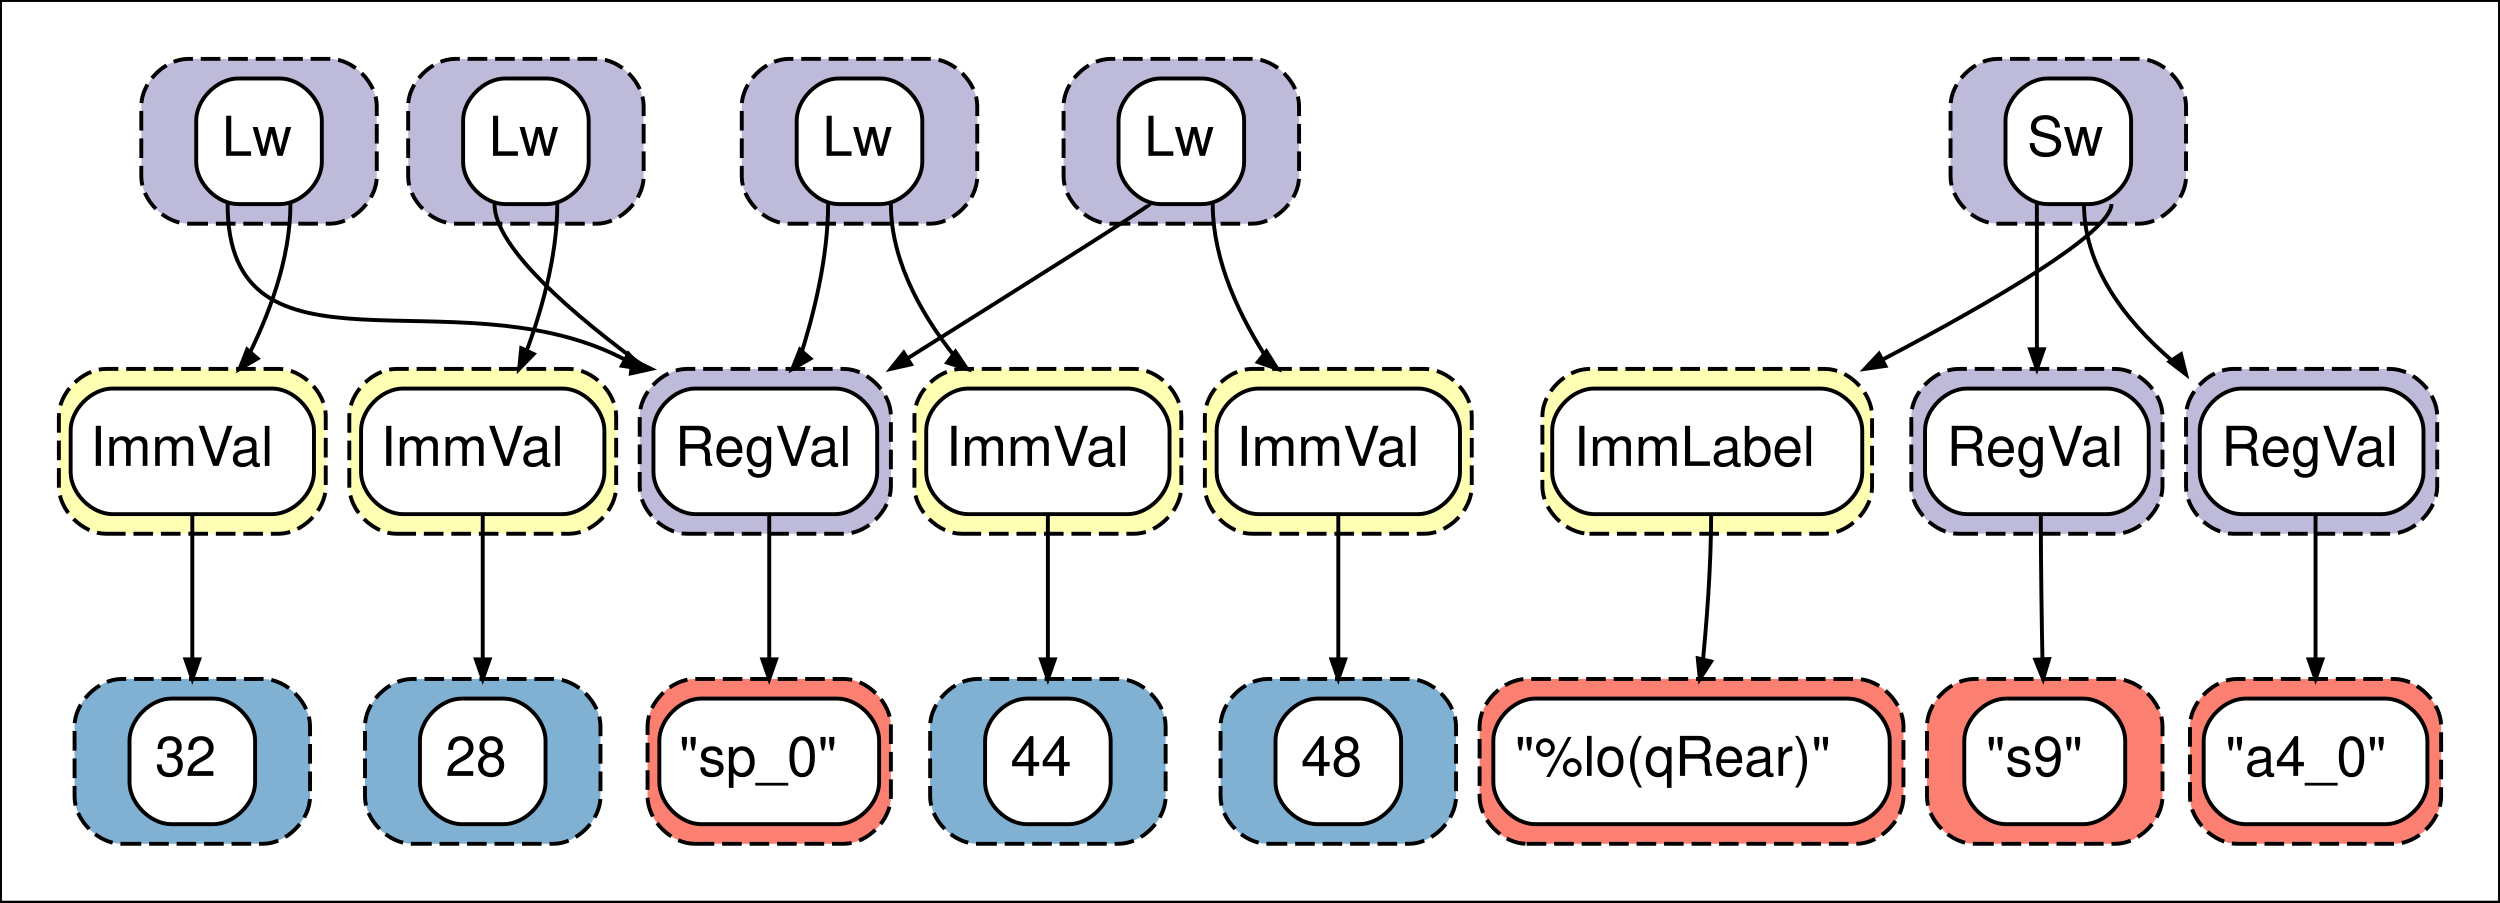
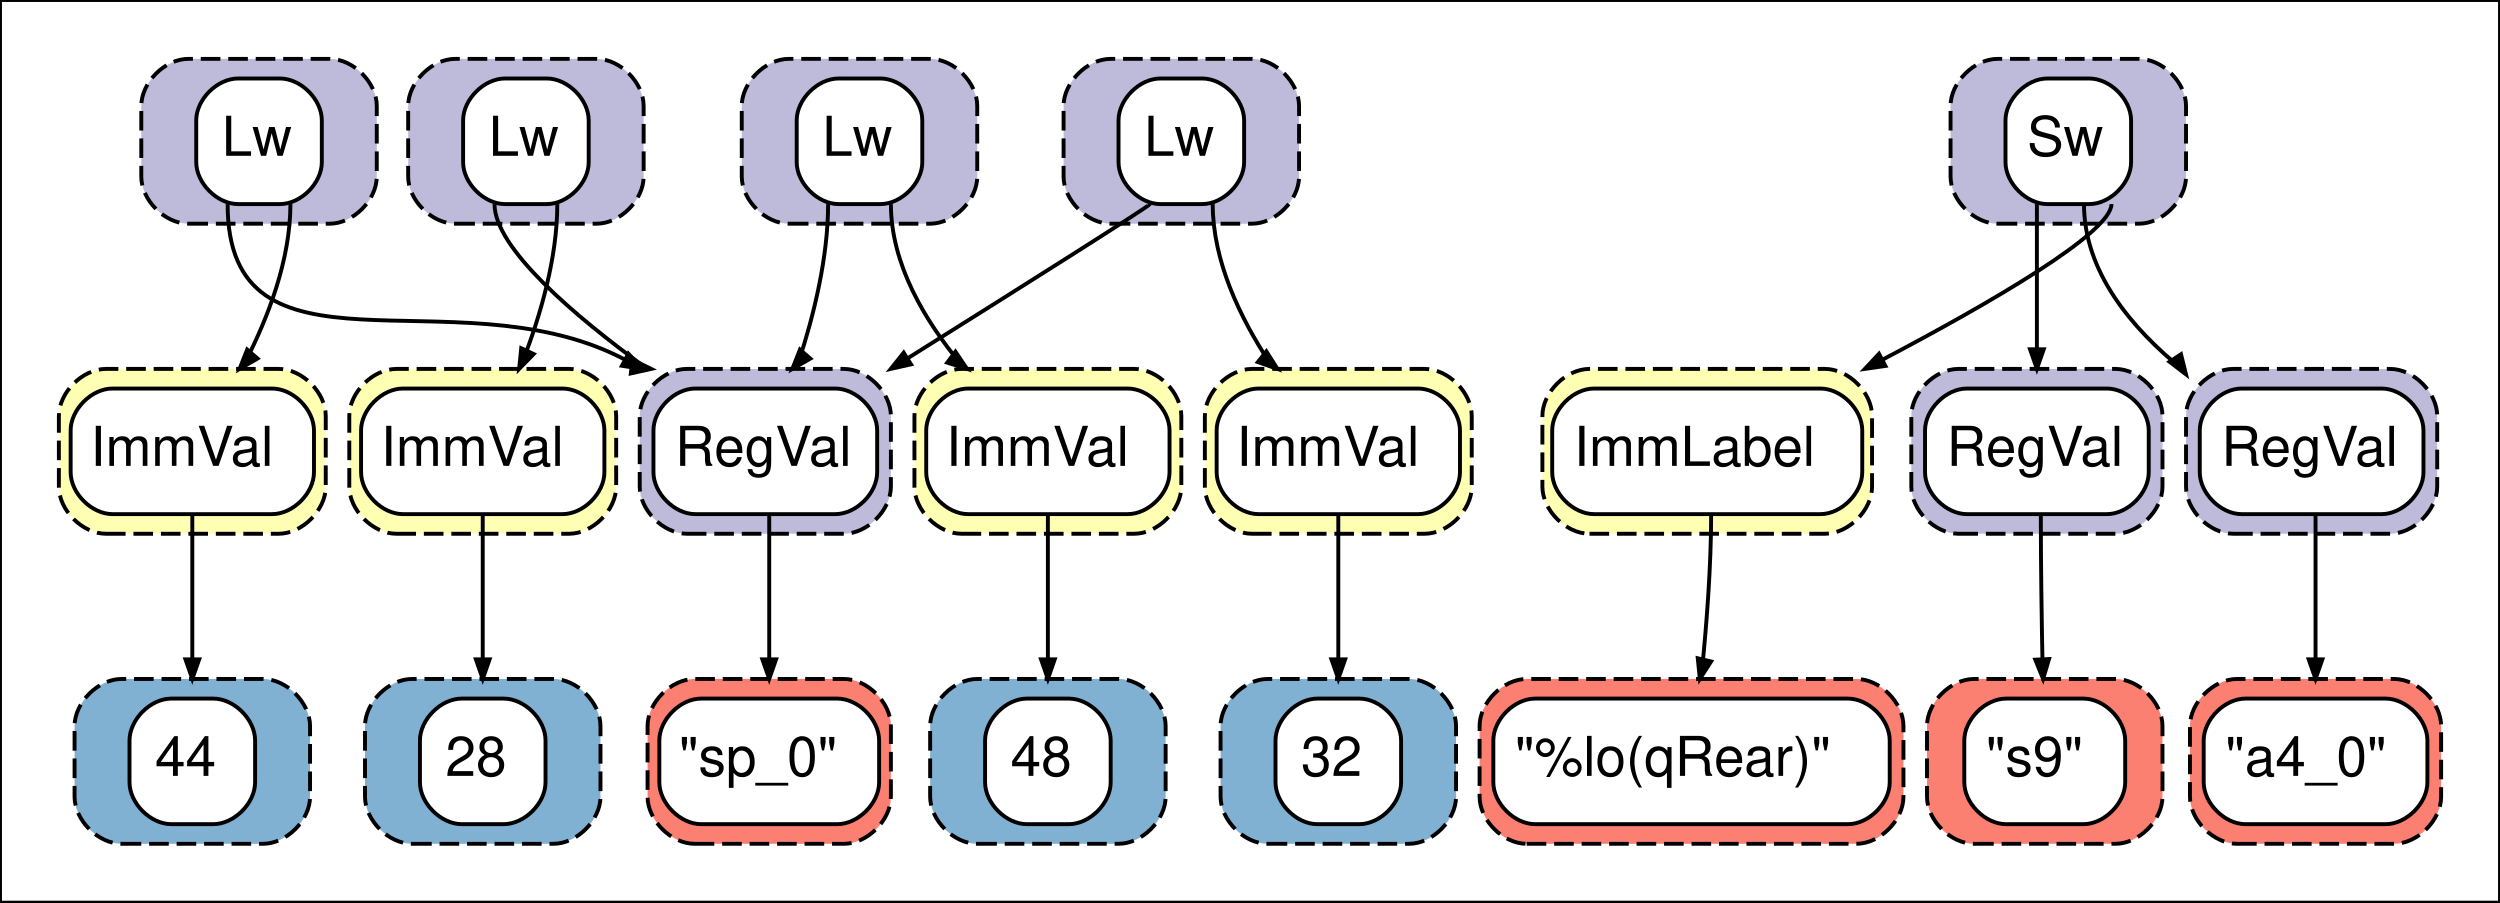
<svg xmlns="http://www.w3.org/2000/svg" xmlns:xlink="http://www.w3.org/1999/xlink" width="637pt" height="230pt" viewBox="0.00 0.00 637.00 230.00">
  <g id="graph0" class="graph" transform="scale(1 1) rotate(0) translate(4 226)">
    <polygon fill="white" stroke="#000000" points="-4,4 -4,-226 633,-226 633,4 -4,4" />
    <g id="clust1" class="cluster">
</g>
    <g id="clust2" class="cluster">
      <path fill="#ffffb3" stroke="black" stroke-dasharray="5,2" d="M23,-90C23,-90 67,-90 67,-90 73,-90 79,-96 79,-102 79,-102 79,-120 79,-120 79,-126 73,-132 67,-132 67,-132 23,-132 23,-132 17,-132 11,-126 11,-120 11,-120 11,-102 11,-102 11,-96 17,-90 23,-90" />
    </g>
    <g id="clust4" class="cluster">
</g>
    <g id="clust5" class="cluster">
+       <path fill="#ffffb3" stroke="black" stroke-dasharray="5,2" d="M315,-90C315,-90 359,-90 359,-90 365,-90 371,-96 371,-102 371,-102 371,-120 371,-120 371,-126 365,-132 359,-132 359,-132 315,-132 315,-132 309,-132 303,-126 303,-120 303,-120 303,-102 303,-102 303,-96 309,-90 315,-90" />
+     </g>
+     <g id="clust7" class="cluster">
+ </g>
+     <g id="clust8" class="cluster">
      <path fill="#ffffb3" stroke="black" stroke-dasharray="5,2" d="M401,-90C401,-90 461,-90 461,-90 467,-90 473,-96 473,-102 473,-102 473,-120 473,-120 473,-126 467,-132 461,-132 461,-132 401,-132 401,-132 395,-132 389,-126 389,-120 389,-120 389,-102 389,-102 389,-96 395,-90 401,-90" />
-     </g>
-     <g id="clust7" class="cluster">
- </g>
-     <g id="clust8" class="cluster">
-       <path fill="#ffffb3" stroke="black" stroke-dasharray="5,2" d="M315,-90C315,-90 359,-90 359,-90 365,-90 371,-96 371,-102 371,-102 371,-120 371,-120 371,-126 365,-132 359,-132 359,-132 315,-132 315,-132 309,-132 303,-126 303,-120 303,-120 303,-102 303,-102 303,-96 309,-90 315,-90" />
    </g>
    <g id="clust10" class="cluster">
</g>
    <g id="clust11" class="cluster">
      <path fill="#ffffb3" stroke="black" stroke-dasharray="5,2" d="M241,-90C241,-90 285,-90 285,-90 291,-90 297,-96 297,-102 297,-102 297,-120 297,-120 297,-126 291,-132 285,-132 285,-132 241,-132 241,-132 235,-132 229,-126 229,-120 229,-120 229,-102 229,-102 229,-96 235,-90 241,-90" />
    </g>
    <g id="clust13" class="cluster">
</g>
    <g id="clust14" class="cluster">
      <path fill="#ffffb3" stroke="black" stroke-dasharray="5,2" d="M97,-90C97,-90 141,-90 141,-90 147,-90 153,-96 153,-102 153,-102 153,-120 153,-120 153,-126 147,-132 141,-132 141,-132 97,-132 97,-132 91,-132 85,-126 85,-120 85,-120 85,-102 85,-102 85,-96 91,-90 97,-90" />
    </g>
    <g id="clust16" class="cluster">
</g>
    <g id="clust17" class="cluster">
+       <path fill="#bebada" stroke="black" stroke-dasharray="5,2" d="M495,-90C495,-90 535,-90 535,-90 541,-90 547,-96 547,-102 547,-102 547,-120 547,-120 547,-126 541,-132 535,-132 535,-132 495,-132 495,-132 489,-132 483,-126 483,-120 483,-120 483,-102 483,-102 483,-96 489,-90 495,-90" />
+     </g>
+     <g id="clust19" class="cluster">
+ </g>
+     <g id="clust20" class="cluster">
+       <path fill="#bebada" stroke="black" stroke-dasharray="5,2" d="M505,-169C505,-169 541,-169 541,-169 547,-169 553,-175 553,-181 553,-181 553,-199 553,-199 553,-205 547,-211 541,-211 541,-211 505,-211 505,-211 499,-211 493,-205 493,-199 493,-199 493,-181 493,-181 493,-175 499,-169 505,-169" />
+     </g>
+     <g id="clust22" class="cluster">
+ </g>
+     <g id="clust23" class="cluster">
+       <path fill="#bebada" stroke="black" stroke-dasharray="5,2" d="M112,-169C112,-169 148,-169 148,-169 154,-169 160,-175 160,-181 160,-181 160,-199 160,-199 160,-205 154,-211 148,-211 148,-211 112,-211 112,-211 106,-211 100,-205 100,-199 100,-199 100,-181 100,-181 100,-175 106,-169 112,-169" />
+     </g>
+     <g id="clust25" class="cluster">
+ </g>
+     <g id="clust26" class="cluster">
+       <path fill="#bebada" stroke="black" stroke-dasharray="5,2" d="M197,-169C197,-169 233,-169 233,-169 239,-169 245,-175 245,-181 245,-181 245,-199 245,-199 245,-205 239,-211 233,-211 233,-211 197,-211 197,-211 191,-211 185,-205 185,-199 185,-199 185,-181 185,-181 185,-175 191,-169 197,-169" />
+     </g>
+     <g id="clust28" class="cluster">
+ </g>
+     <g id="clust29" class="cluster">
+       <path fill="#bebada" stroke="black" stroke-dasharray="5,2" d="M279,-169C279,-169 315,-169 315,-169 321,-169 327,-175 327,-181 327,-181 327,-199 327,-199 327,-205 321,-211 315,-211 315,-211 279,-211 279,-211 273,-211 267,-205 267,-199 267,-199 267,-181 267,-181 267,-175 273,-169 279,-169" />
+     </g>
+     <g id="clust31" class="cluster">
+ </g>
+     <g id="clust32" class="cluster">
+       <path fill="#bebada" stroke="black" stroke-dasharray="5,2" d="M565,-90C565,-90 605,-90 605,-90 611,-90 617,-96 617,-102 617,-102 617,-120 617,-120 617,-126 611,-132 605,-132 605,-132 565,-132 565,-132 559,-132 553,-126 553,-120 553,-120 553,-102 553,-102 553,-96 559,-90 565,-90" />
+     </g>
+     <g id="clust34" class="cluster">
+ </g>
+     <g id="clust35" class="cluster">
      <path fill="#bebada" stroke="black" stroke-dasharray="5,2" d="M44,-169C44,-169 80,-169 80,-169 86,-169 92,-175 92,-181 92,-181 92,-199 92,-199 92,-205 86,-211 80,-211 80,-211 44,-211 44,-211 38,-211 32,-205 32,-199 32,-199 32,-181 32,-181 32,-175 38,-169 44,-169" />
-     </g>
-     <g id="clust19" class="cluster">
- </g>
-     <g id="clust20" class="cluster">
-       <path fill="#bebada" stroke="black" stroke-dasharray="5,2" d="M112,-169C112,-169 148,-169 148,-169 154,-169 160,-175 160,-181 160,-181 160,-199 160,-199 160,-205 154,-211 148,-211 148,-211 112,-211 112,-211 106,-211 100,-205 100,-199 100,-199 100,-181 100,-181 100,-175 106,-169 112,-169" />
-     </g>
-     <g id="clust22" class="cluster">
- </g>
-     <g id="clust23" class="cluster">
-       <path fill="#bebada" stroke="black" stroke-dasharray="5,2" d="M505,-169C505,-169 541,-169 541,-169 547,-169 553,-175 553,-181 553,-181 553,-199 553,-199 553,-205 547,-211 541,-211 541,-211 505,-211 505,-211 499,-211 493,-205 493,-199 493,-199 493,-181 493,-181 493,-175 499,-169 505,-169" />
-     </g>
-     <g id="clust25" class="cluster">
- </g>
-     <g id="clust26" class="cluster">
-       <path fill="#bebada" stroke="black" stroke-dasharray="5,2" d="M565,-90C565,-90 605,-90 605,-90 611,-90 617,-96 617,-102 617,-102 617,-120 617,-120 617,-126 611,-132 605,-132 605,-132 565,-132 565,-132 559,-132 553,-126 553,-120 553,-120 553,-102 553,-102 553,-96 559,-90 565,-90" />
-     </g>
-     <g id="clust28" class="cluster">
- </g>
-     <g id="clust29" class="cluster">
-       <path fill="#bebada" stroke="black" stroke-dasharray="5,2" d="M197,-169C197,-169 233,-169 233,-169 239,-169 245,-175 245,-181 245,-181 245,-199 245,-199 245,-205 239,-211 233,-211 233,-211 197,-211 197,-211 191,-211 185,-205 185,-199 185,-199 185,-181 185,-181 185,-175 191,-169 197,-169" />
-     </g>
-     <g id="clust31" class="cluster">
- </g>
-     <g id="clust32" class="cluster">
-       <path fill="#bebada" stroke="black" stroke-dasharray="5,2" d="M495,-90C495,-90 535,-90 535,-90 541,-90 547,-96 547,-102 547,-102 547,-120 547,-120 547,-126 541,-132 535,-132 535,-132 495,-132 495,-132 489,-132 483,-126 483,-120 483,-120 483,-102 483,-102 483,-96 489,-90 495,-90" />
-     </g>
-     <g id="clust34" class="cluster">
- </g>
-     <g id="clust35" class="cluster">
-       <path fill="#bebada" stroke="black" stroke-dasharray="5,2" d="M279,-169C279,-169 315,-169 315,-169 321,-169 327,-175 327,-181 327,-181 327,-199 327,-199 327,-205 321,-211 315,-211 315,-211 279,-211 279,-211 273,-211 267,-205 267,-199 267,-199 267,-181 267,-181 267,-175 273,-169 279,-169" />
    </g>
    <g id="clust37" class="cluster">
</g>
    <g id="clust38" class="cluster">
      <path fill="#bebada" stroke="black" stroke-dasharray="5,2" d="M171,-90C171,-90 211,-90 211,-90 217,-90 223,-96 223,-102 223,-102 223,-120 223,-120 223,-126 217,-132 211,-132 211,-132 171,-132 171,-132 165,-132 159,-126 159,-120 159,-120 159,-102 159,-102 159,-96 165,-90 171,-90" />
    </g>
    <g id="clust40" class="cluster">
</g>
    <g id="clust41" class="cluster">
      <path fill="#fb8072" stroke="black" stroke-dasharray="5,2" d="M499,-11C499,-11 535,-11 535,-11 541,-11 547,-17 547,-23 547,-23 547,-41 547,-41 547,-47 541,-53 535,-53 535,-53 499,-53 499,-53 493,-53 487,-47 487,-41 487,-41 487,-23 487,-23 487,-17 493,-11 499,-11" />
    </g>
    <g id="clust43" class="cluster">
</g>
    <g id="clust44" class="cluster">
+       <path fill="#fb8072" stroke="black" stroke-dasharray="5,2" d="M566,-11C566,-11 606,-11 606,-11 612,-11 618,-17 618,-23 618,-23 618,-41 618,-41 618,-47 612,-53 606,-53 606,-53 566,-53 566,-53 560,-53 554,-47 554,-41 554,-41 554,-23 554,-23 554,-17 560,-11 566,-11" />
+     </g>
+     <g id="clust46" class="cluster">
+ </g>
+     <g id="clust47" class="cluster">
      <path fill="#fb8072" stroke="black" stroke-dasharray="5,2" d="M385,-11C385,-11 469,-11 469,-11 475,-11 481,-17 481,-23 481,-23 481,-41 481,-41 481,-47 475,-53 469,-53 469,-53 385,-53 385,-53 379,-53 373,-47 373,-41 373,-41 373,-23 373,-23 373,-17 379,-11 385,-11" />
-     </g>
-     <g id="clust46" class="cluster">
- </g>
-     <g id="clust47" class="cluster">
-       <path fill="#fb8072" stroke="black" stroke-dasharray="5,2" d="M566,-11C566,-11 606,-11 606,-11 612,-11 618,-17 618,-23 618,-23 618,-41 618,-41 618,-47 612,-53 606,-53 606,-53 566,-53 566,-53 560,-53 554,-47 554,-41 554,-41 554,-23 554,-23 554,-17 560,-11 566,-11" />
    </g>
    <g id="clust49" class="cluster">
</g>
    <g id="clust50" class="cluster">
      <path fill="#fb8072" stroke="black" stroke-dasharray="5,2" d="M173,-11C173,-11 211,-11 211,-11 217,-11 223,-17 223,-23 223,-23 223,-41 223,-41 223,-47 217,-53 211,-53 211,-53 173,-53 173,-53 167,-53 161,-47 161,-41 161,-41 161,-23 161,-23 161,-17 167,-11 173,-11" />
    </g>
    <g id="clust52" class="cluster">
</g>
    <g id="clust53" class="cluster">
+       <path fill="#80b1d3" stroke="black" stroke-dasharray="5,2" d="M319,-11C319,-11 355,-11 355,-11 361,-11 367,-17 367,-23 367,-23 367,-41 367,-41 367,-47 361,-53 355,-53 355,-53 319,-53 319,-53 313,-53 307,-47 307,-41 307,-41 307,-23 307,-23 307,-17 313,-11 319,-11" />
+     </g>
+     <g id="clust55" class="cluster">
+ </g>
+     <g id="clust56" class="cluster">
      <path fill="#80b1d3" stroke="black" stroke-dasharray="5,2" d="M245,-11C245,-11 281,-11 281,-11 287,-11 293,-17 293,-23 293,-23 293,-41 293,-41 293,-47 287,-53 281,-53 281,-53 245,-53 245,-53 239,-53 233,-47 233,-41 233,-41 233,-23 233,-23 233,-17 239,-11 245,-11" />
    </g>
-     <g id="clust55" class="cluster">
- </g>
-     <g id="clust56" class="cluster">
+     <g id="clust58" class="cluster">
+ </g>
+     <g id="clust59" class="cluster">
      <path fill="#80b1d3" stroke="black" stroke-dasharray="5,2" d="M101,-11C101,-11 137,-11 137,-11 143,-11 149,-17 149,-23 149,-23 149,-41 149,-41 149,-47 143,-53 137,-53 137,-53 101,-53 101,-53 95,-53 89,-47 89,-41 89,-41 89,-23 89,-23 89,-17 95,-11 101,-11" />
-     </g>
-     <g id="clust58" class="cluster">
- </g>
-     <g id="clust59" class="cluster">
-       <path fill="#80b1d3" stroke="black" stroke-dasharray="5,2" d="M319,-11C319,-11 355,-11 355,-11 361,-11 367,-17 367,-23 367,-23 367,-41 367,-41 367,-47 361,-53 355,-53 355,-53 319,-53 319,-53 313,-53 307,-47 307,-41 307,-41 307,-23 307,-23 307,-17 313,-11 319,-11" />
    </g>
    <g id="clust61" class="cluster">
</g>
    <g id="clust62" class="cluster">
      <path fill="#80b1d3" stroke="black" stroke-dasharray="5,2" d="M27,-11C27,-11 63,-11 63,-11 69,-11 75,-17 75,-23 75,-23 75,-41 75,-41 75,-47 69,-53 63,-53 63,-53 27,-53 27,-53 21,-53 15,-47 15,-41 15,-41 15,-23 15,-23 15,-17 21,-11 27,-11" />
    </g>
    <g id="edge1" class="edge">
      <path fill="none" stroke="black" d="M45,-95C45,-81.84 45,-67.11 45,-55.3" />
      <polygon fill="black" stroke="black" points="46.75,-58 45,-53 43.25,-58 46.75,-58" />
    </g>
    <g id="edge2" class="edge">
+       <path fill="none" stroke="black" d="M337,-95C337,-81.84 337,-67.11 337,-55.3" />
+       <polygon fill="black" stroke="black" points="338.75,-58 337,-53 335.25,-58 338.75,-58" />
+     </g>
+     <g id="edge3" class="edge">
      <path fill="none" stroke="black" d="M432,-95C432,-81.8 430.86,-67.06 429.67,-55.27" />
      <polygon fill="black" stroke="black" points="431.99,-57.45 429.12,-53 428.59,-58.27 431.99,-57.45" />
-     </g>
-     <g id="edge3" class="edge">
-       <path fill="none" stroke="black" d="M337,-95C337,-81.84 337,-67.11 337,-55.3" />
-       <polygon fill="black" stroke="black" points="338.75,-58 337,-53 335.25,-58 338.75,-58" />
    </g>
    <g id="edge4" class="edge">
      <path fill="none" stroke="black" d="M263,-95C263,-81.84 263,-67.11 263,-55.3" />
      <polygon fill="black" stroke="black" points="264.75,-58 263,-53 261.25,-58 264.75,-58" />
    </g>
    <g id="edge5" class="edge">
      <path fill="none" stroke="black" d="M119,-95C119,-81.84 119,-67.11 119,-55.3" />
      <polygon fill="black" stroke="black" points="120.75,-58 119,-53 117.25,-58 120.75,-58" />
    </g>
+     <g id="edge6" class="edge">
+       <path fill="none" stroke="black" d="M516,-95C516,-81.84 516.23,-67.1 516.47,-55.3" />
+       <polygon fill="black" stroke="black" points="518.09,-58.08 516.58,-53 514.59,-57.91 518.09,-58.08" />
+     </g>
+     <g id="edge9" class="edge">
+       <path fill="none" stroke="black" d="M534,-174C534,-166.72 503.43,-148.97 475.59,-134.32" />
+       <polygon fill="black" stroke="black" points="476.4,-132.76 471.15,-132 474.77,-135.86 476.4,-132.76" />
+     </g>
    <g id="edge7" class="edge">
-       <path fill="none" stroke="black" d="M70,-174C70,-159.86 64.34,-145.14 58.4,-133.59" />
-       <polygon fill="black" stroke="black" points="61.62,-134.65 57.04,-132 58.97,-136.93 61.62,-134.65" />
-     </g>
-     <g id="edge6" class="edge">
-       <path fill="none" stroke="black" d="M54,-174C54,-126.3 111.34,-156.35 154,-135 154.35,-134.82 154.71,-134.64 155.06,-134.46" />
-       <polygon fill="black" stroke="black" points="156.11,-135.89 159.7,-132 154.46,-132.8 156.11,-135.89" />
+       <path fill="none" stroke="black" d="M515,-174C515,-160.84 515,-146.11 515,-134.3" />
+       <polygon fill="black" stroke="black" points="516.75,-137 515,-132 513.25,-137 516.75,-137" />
+     </g>
+     <g id="edge8" class="edge">
+       <path fill="none" stroke="black" d="M527,-174C527,-156.77 539.1,-142.35 552.24,-131.76" />
+       <polygon fill="black" stroke="black" points="551.72,-135.74 553,-130.6 548.8,-133.82 551.72,-135.74" />
+     </g>
+     <g id="edge16" class="edge">
+       <path fill="none" stroke="black" d="M586,-95C586,-81.84 586,-67.11 586,-55.3" />
+       <polygon fill="black" stroke="black" points="587.75,-58 586,-53 584.25,-58 587.75,-58" />
+     </g>
+     <g id="edge11" class="edge">
+       <path fill="none" stroke="black" d="M138,-174C138,-160.31 133.71,-145.63 129.21,-134" />
+       <polygon fill="black" stroke="black" points="131.98,-135.79 128.28,-132 128.81,-137.27 131.98,-135.79" />
+     </g>
+     <g id="edge10" class="edge">
+       <path fill="none" stroke="black" d="M122,-174C122,-162.85 142.2,-145.61 160.75,-132.14" />
+       <polygon fill="black" stroke="black" points="157.16,-134.33 161.91,-132 156.74,-130.85 157.16,-134.33" />
    </g>
    <g id="edge19" class="edge">
      <path fill="none" stroke="black" d="M192,-95C192,-81.84 192,-67.11 192,-55.3" />
      <polygon fill="black" stroke="black" points="193.75,-58 192,-53 190.25,-58 193.75,-58" />
    </g>
-     <g id="edge9" class="edge">
-       <path fill="none" stroke="black" d="M138,-174C138,-160.31 133.71,-145.63 129.21,-134" />
-       <polygon fill="black" stroke="black" points="131.98,-135.79 128.28,-132 128.81,-137.27 131.98,-135.79" />
-     </g>
-     <g id="edge8" class="edge">
-       <path fill="none" stroke="black" d="M122,-174C122,-162.85 142.2,-145.61 160.75,-132.14" />
-       <polygon fill="black" stroke="black" points="157.16,-134.33 161.91,-132 156.74,-130.85 157.16,-134.33" />
-     </g>
-     <g id="edge12" class="edge">
-       <path fill="none" stroke="black" d="M534,-174C534,-166.72 503.43,-148.97 475.59,-134.32" />
-       <polygon fill="black" stroke="black" points="476.4,-132.76 471.15,-132 474.77,-135.86 476.4,-132.76" />
-     </g>
-     <g id="edge10" class="edge">
-       <path fill="none" stroke="black" d="M515,-174C515,-160.84 515,-146.11 515,-134.3" />
-       <polygon fill="black" stroke="black" points="516.75,-137 515,-132 513.25,-137 516.75,-137" />
-     </g>
-     <g id="edge11" class="edge">
-       <path fill="none" stroke="black" d="M527,-174C527,-156.77 539.1,-142.35 552.24,-131.76" />
-       <polygon fill="black" stroke="black" points="551.72,-135.74 553,-130.6 548.8,-133.82 551.72,-135.74" />
-     </g>
-     <g id="edge16" class="edge">
-       <path fill="none" stroke="black" d="M516,-95C516,-81.84 516.23,-67.1 516.47,-55.3" />
-       <polygon fill="black" stroke="black" points="518.09,-58.08 516.58,-53 514.59,-57.91 518.09,-58.08" />
-     </g>
    <g id="edge13" class="edge">
-       <path fill="none" stroke="black" d="M586,-95C586,-81.84 586,-67.11 586,-55.3" />
-       <polygon fill="black" stroke="black" points="587.75,-58 586,-53 584.25,-58 587.75,-58" />
-     </g>
-     <g id="edge15" class="edge">
      <path fill="none" stroke="black" d="M223,-174C223,-158.71 231.69,-144.2 240.97,-133.07" />
      <polygon fill="black" stroke="black" points="239.45,-136.4 242.41,-132 237.35,-133.6 239.45,-136.4" />
    </g>
-     <g id="edge14" class="edge">
+     <g id="edge12" class="edge">
      <path fill="none" stroke="black" d="M207,-174C207,-160.38 203.34,-145.6 199.52,-133.89" />
      <polygon fill="black" stroke="black" points="202.48,-134.63 197.88,-132 199.83,-136.92 202.48,-134.63" />
    </g>
-     <g id="edge18" class="edge">
+     <g id="edge15" class="edge">
      <path fill="none" stroke="black" d="M305,-174C305,-159.46 312.04,-144.92 319.51,-133.58" />
      <polygon fill="black" stroke="black" points="318.67,-136.48 321.5,-132 316.5,-133.74 318.67,-136.48" />
    </g>
-     <g id="edge17" class="edge">
+     <g id="edge14" class="edge">
      <path fill="none" stroke="black" d="M289,-174C289,-173.53 255.26,-152.26 227.37,-134.77" />
      <polygon fill="black" stroke="black" points="228.12,-133.17 222.95,-132 226.26,-136.14 228.12,-133.17" />
    </g>
+     <g id="edge18" class="edge">
+       <path fill="none" stroke="black" d="M70,-174C70,-159.86 64.34,-145.14 58.4,-133.59" />
+       <polygon fill="black" stroke="black" points="61.62,-134.65 57.04,-132 58.97,-136.93 61.62,-134.65" />
+     </g>
+     <g id="edge17" class="edge">
+       <path fill="none" stroke="black" d="M54,-174C54,-126.3 111.34,-156.35 154,-135 154.35,-134.82 154.71,-134.64 155.06,-134.46" />
+       <polygon fill="black" stroke="black" points="156.11,-135.89 159.7,-132 154.46,-132.8 156.11,-135.89" />
+     </g>
    <g id="node1" class="node">
      <g id="a_node1">
-         <a xlink:title="Imm-7: function-2-ImmVal">
+         <a xlink:title="Imm-5: function-1-ImmVal">
          <path fill="white" stroke="transparent" d="M24.67,-95C24.67,-95 65.33,-95 65.33,-95 70.67,-95 76,-100.33 76,-105.67 76,-105.67 76,-116.33 76,-116.33 76,-121.67 70.67,-127 65.33,-127 65.33,-127 24.67,-127 24.67,-127 19.33,-127 14,-121.67 14,-116.33 14,-116.33 14,-105.67 14,-105.67 14,-100.33 19.33,-95 24.67,-95" />
          <text text-anchor="start" x="19" y="-107.3" font-family="Helvetica,sans-Serif" font-size="14.00">ImmVal</text>
          <path fill="none" stroke="black" d="M24.67,-95C24.67,-95 65.33,-95 65.33,-95 70.67,-95 76,-100.33 76,-105.67 76,-105.67 76,-116.33 76,-116.33 76,-121.67 70.67,-127 65.33,-127 65.33,-127 24.67,-127 24.67,-127 19.33,-127 14,-121.67 14,-116.33 14,-116.33 14,-105.67 14,-105.67 14,-100.33 19.33,-95 24.67,-95" />
        </a>
      </g>
    </g>
    <g id="node2" class="node">
      <g id="a_node2">
-         <a xlink:title="i64-32: primitive-i64-32">
+         <a xlink:title="i64-44: primitive-i64-44">
          <path fill="white" stroke="transparent" d="M39.67,-16C39.67,-16 50.33,-16 50.33,-16 55.67,-16 61,-21.33 61,-26.67 61,-26.67 61,-37.33 61,-37.33 61,-42.67 55.67,-48 50.33,-48 50.33,-48 39.67,-48 39.67,-48 34.33,-48 29,-42.67 29,-37.33 29,-37.33 29,-26.67 29,-26.67 29,-21.33 34.33,-16 39.67,-16" />
-           <text text-anchor="start" x="35.5" y="-28.3" font-family="Helvetica,sans-Serif" font-size="14.00">32</text>
+           <text text-anchor="start" x="35.5" y="-28.3" font-family="Helvetica,sans-Serif" font-size="14.00">44</text>
          <path fill="none" stroke="black" d="M39.67,-16C39.67,-16 50.33,-16 50.33,-16 55.67,-16 61,-21.33 61,-26.67 61,-26.67 61,-37.33 61,-37.33 61,-42.67 55.67,-48 50.33,-48 50.33,-48 39.67,-48 39.67,-48 34.33,-48 29,-42.67 29,-37.33 29,-37.33 29,-26.67 29,-26.67 29,-21.33 34.33,-16 39.67,-16" />
        </a>
      </g>
    </g>
    <g id="node3" class="node">
      <g id="a_node3">
+         <a xlink:title="Imm-7: function-2-ImmVal">
+           <path fill="white" stroke="transparent" d="M316.67,-95C316.67,-95 357.33,-95 357.33,-95 362.67,-95 368,-100.33 368,-105.67 368,-105.67 368,-116.33 368,-116.33 368,-121.67 362.67,-127 357.33,-127 357.33,-127 316.67,-127 316.67,-127 311.33,-127 306,-121.67 306,-116.33 306,-116.33 306,-105.67 306,-105.67 306,-100.33 311.33,-95 316.67,-95" />
+           <text text-anchor="start" x="311" y="-107.3" font-family="Helvetica,sans-Serif" font-size="14.00">ImmVal</text>
+           <path fill="none" stroke="black" d="M316.67,-95C316.67,-95 357.33,-95 357.33,-95 362.67,-95 368,-100.33 368,-105.67 368,-105.67 368,-116.33 368,-116.33 368,-121.67 362.67,-127 357.33,-127 357.33,-127 316.67,-127 316.67,-127 311.33,-127 306,-121.67 306,-116.33 306,-116.33 306,-105.67 306,-105.67 306,-100.33 311.33,-95 316.67,-95" />
+         </a>
+       </g>
+     </g>
+     <g id="node4" class="node">
+       <g id="a_node4">
+         <a xlink:title="i64-32: primitive-i64-32">
+           <path fill="white" stroke="transparent" d="M331.67,-16C331.67,-16 342.33,-16 342.33,-16 347.67,-16 353,-21.33 353,-26.67 353,-26.67 353,-37.33 353,-37.33 353,-42.67 347.67,-48 342.33,-48 342.33,-48 331.67,-48 331.67,-48 326.33,-48 321,-42.67 321,-37.33 321,-37.33 321,-26.67 321,-26.67 321,-21.33 326.33,-16 331.67,-16" />
+           <text text-anchor="start" x="327.5" y="-28.3" font-family="Helvetica,sans-Serif" font-size="14.00">32</text>
+           <path fill="none" stroke="black" d="M331.67,-16C331.67,-16 342.33,-16 342.33,-16 347.67,-16 353,-21.33 353,-26.67 353,-26.67 353,-37.33 353,-37.33 353,-42.67 347.67,-48 342.33,-48 342.33,-48 331.67,-48 331.67,-48 326.33,-48 321,-42.67 321,-37.33 321,-37.33 321,-26.67 321,-26.67 321,-21.33 326.33,-16 331.67,-16" />
+         </a>
+       </g>
+     </g>
+     <g id="node5" class="node">
+       <g id="a_node5">
        <a xlink:title="Imm-11: function-0-ImmLabel">
          <path fill="white" stroke="transparent" d="M402.17,-95C402.17,-95 459.83,-95 459.83,-95 465.17,-95 470.5,-100.33 470.5,-105.67 470.5,-105.67 470.5,-116.33 470.5,-116.33 470.5,-121.67 465.17,-127 459.83,-127 459.83,-127 402.17,-127 402.17,-127 396.83,-127 391.5,-121.67 391.5,-116.33 391.5,-116.33 391.5,-105.67 391.5,-105.67 391.5,-100.33 396.83,-95 402.17,-95" />
          <text text-anchor="start" x="397" y="-107.3" font-family="Helvetica,sans-Serif" font-size="14.00">ImmLabel</text>
          <path fill="none" stroke="black" d="M402.17,-95C402.17,-95 459.83,-95 459.83,-95 465.17,-95 470.5,-100.33 470.5,-105.67 470.5,-105.67 470.5,-116.33 470.5,-116.33 470.5,-121.67 465.17,-127 459.83,-127 459.83,-127 402.17,-127 402.17,-127 396.83,-127 391.5,-121.67 391.5,-116.33 391.5,-116.33 391.5,-105.67 391.5,-105.67 391.5,-100.33 396.83,-95 402.17,-95" />
        </a>
      </g>
    </g>
-     <g id="node4" class="node">
-       <g id="a_node4">
+     <g id="node6" class="node">
+       <g id="a_node6">
        <a xlink:title="String-4: primitive-String-4">
          <path fill="white" stroke="transparent" d="M387.17,-16C387.17,-16 466.83,-16 466.83,-16 472.17,-16 477.5,-21.33 477.5,-26.67 477.5,-26.67 477.5,-37.33 477.5,-37.33 477.5,-42.67 472.17,-48 466.83,-48 466.83,-48 387.17,-48 387.17,-48 381.83,-48 376.5,-42.67 376.5,-37.33 376.5,-37.33 376.5,-26.67 376.5,-26.67 376.5,-21.33 381.83,-16 387.17,-16" />
          <text text-anchor="start" x="382" y="-28.3" font-family="Helvetica,sans-Serif" font-size="14.00">"%lo(qRear)"</text>
          <path fill="none" stroke="black" d="M387.17,-16C387.17,-16 466.83,-16 466.83,-16 472.17,-16 477.5,-21.33 477.5,-26.67 477.5,-26.67 477.5,-37.33 477.5,-37.33 477.5,-42.67 472.17,-48 466.83,-48 466.83,-48 387.17,-48 387.17,-48 381.83,-48 376.5,-42.67 376.5,-37.33 376.5,-37.33 376.5,-26.67 376.5,-26.67 376.5,-21.33 381.83,-16 387.17,-16" />
        </a>
      </g>
    </g>
-     <g id="node5" class="node">
-       <g id="a_node5">
-         <a xlink:title="Imm-3: function-0-ImmVal">
-           <path fill="white" stroke="transparent" d="M316.67,-95C316.67,-95 357.33,-95 357.33,-95 362.67,-95 368,-100.33 368,-105.67 368,-105.67 368,-116.33 368,-116.33 368,-121.67 362.67,-127 357.33,-127 357.33,-127 316.67,-127 316.67,-127 311.33,-127 306,-121.67 306,-116.33 306,-116.33 306,-105.67 306,-105.67 306,-100.33 311.33,-95 316.67,-95" />
-           <text text-anchor="start" x="311" y="-107.3" font-family="Helvetica,sans-Serif" font-size="14.00">ImmVal</text>
-           <path fill="none" stroke="black" d="M316.67,-95C316.67,-95 357.33,-95 357.33,-95 362.67,-95 368,-100.33 368,-105.67 368,-105.67 368,-116.33 368,-116.33 368,-121.67 362.67,-127 357.33,-127 357.33,-127 316.67,-127 316.67,-127 311.33,-127 306,-121.67 306,-116.33 306,-116.33 306,-105.67 306,-105.67 306,-100.33 311.33,-95 316.67,-95" />
-         </a>
-       </g>
-     </g>
-     <g id="node6" class="node">
-       <g id="a_node6">
-         <a xlink:title="i64-48: primitive-i64-48">
-           <path fill="white" stroke="transparent" d="M331.67,-16C331.67,-16 342.33,-16 342.33,-16 347.67,-16 353,-21.33 353,-26.67 353,-26.67 353,-37.33 353,-37.33 353,-42.67 347.67,-48 342.33,-48 342.33,-48 331.67,-48 331.67,-48 326.33,-48 321,-42.67 321,-37.33 321,-37.33 321,-26.67 321,-26.67 321,-21.33 326.33,-16 331.67,-16" />
-           <text text-anchor="start" x="327.5" y="-28.3" font-family="Helvetica,sans-Serif" font-size="14.00">48</text>
-           <path fill="none" stroke="black" d="M331.67,-16C331.67,-16 342.33,-16 342.33,-16 347.67,-16 353,-21.33 353,-26.67 353,-26.67 353,-37.33 353,-37.33 353,-42.67 347.67,-48 342.33,-48 342.33,-48 331.67,-48 331.67,-48 326.33,-48 321,-42.67 321,-37.33 321,-37.33 321,-26.67 321,-26.67 321,-21.33 326.33,-16 331.67,-16" />
-         </a>
-       </g>
-     </g>
    <g id="node7" class="node">
      <g id="a_node7">
-         <a xlink:title="Imm-5: function-1-ImmVal">
+         <a xlink:title="Imm-3: function-0-ImmVal">
          <path fill="white" stroke="transparent" d="M242.67,-95C242.67,-95 283.33,-95 283.33,-95 288.67,-95 294,-100.33 294,-105.67 294,-105.67 294,-116.33 294,-116.33 294,-121.67 288.67,-127 283.33,-127 283.33,-127 242.67,-127 242.67,-127 237.33,-127 232,-121.67 232,-116.33 232,-116.33 232,-105.67 232,-105.67 232,-100.33 237.33,-95 242.67,-95" />
          <text text-anchor="start" x="237" y="-107.3" font-family="Helvetica,sans-Serif" font-size="14.00">ImmVal</text>
          <path fill="none" stroke="black" d="M242.67,-95C242.67,-95 283.33,-95 283.33,-95 288.67,-95 294,-100.33 294,-105.67 294,-105.67 294,-116.33 294,-116.33 294,-121.67 288.67,-127 283.33,-127 283.33,-127 242.67,-127 242.67,-127 237.33,-127 232,-121.67 232,-116.33 232,-116.33 232,-105.67 232,-105.67 232,-100.33 237.33,-95 242.67,-95" />
        </a>
      </g>
    </g>
    <g id="node8" class="node">
      <g id="a_node8">
-         <a xlink:title="i64-44: primitive-i64-44">
+         <a xlink:title="i64-48: primitive-i64-48">
          <path fill="white" stroke="transparent" d="M257.67,-16C257.67,-16 268.33,-16 268.33,-16 273.67,-16 279,-21.33 279,-26.67 279,-26.67 279,-37.33 279,-37.33 279,-42.67 273.67,-48 268.33,-48 268.33,-48 257.67,-48 257.67,-48 252.33,-48 247,-42.67 247,-37.33 247,-37.33 247,-26.67 247,-26.67 247,-21.33 252.33,-16 257.67,-16" />
-           <text text-anchor="start" x="253.5" y="-28.3" font-family="Helvetica,sans-Serif" font-size="14.00">44</text>
+           <text text-anchor="start" x="253.5" y="-28.3" font-family="Helvetica,sans-Serif" font-size="14.00">48</text>
          <path fill="none" stroke="black" d="M257.67,-16C257.67,-16 268.33,-16 268.33,-16 273.67,-16 279,-21.33 279,-26.67 279,-26.67 279,-37.33 279,-37.33 279,-42.67 273.67,-48 268.33,-48 268.33,-48 257.67,-48 257.67,-48 252.33,-48 247,-42.67 247,-37.33 247,-37.33 247,-26.67 247,-26.67 247,-21.33 252.33,-16 257.67,-16" />
        </a>
      </g>
    </g>
    <g id="node9" class="node">
      <g id="a_node9">
        <a xlink:title="Imm-9: function-3-ImmVal">
          <path fill="white" stroke="transparent" d="M98.67,-95C98.67,-95 139.33,-95 139.33,-95 144.67,-95 150,-100.33 150,-105.67 150,-105.67 150,-116.33 150,-116.33 150,-121.67 144.67,-127 139.33,-127 139.33,-127 98.67,-127 98.67,-127 93.33,-127 88,-121.67 88,-116.33 88,-116.33 88,-105.67 88,-105.67 88,-100.33 93.33,-95 98.67,-95" />
          <text text-anchor="start" x="93" y="-107.3" font-family="Helvetica,sans-Serif" font-size="14.00">ImmVal</text>
          <path fill="none" stroke="black" d="M98.67,-95C98.67,-95 139.33,-95 139.33,-95 144.67,-95 150,-100.33 150,-105.67 150,-105.67 150,-116.33 150,-116.33 150,-121.67 144.67,-127 139.33,-127 139.33,-127 98.67,-127 98.67,-127 93.33,-127 88,-121.67 88,-116.33 88,-116.33 88,-105.67 88,-105.67 88,-100.33 93.33,-95 98.67,-95" />
        </a>
      </g>
    </g>
    <g id="node10" class="node">
      <g id="a_node10">
        <a xlink:title="i64-28: primitive-i64-28">
          <path fill="white" stroke="transparent" d="M113.67,-16C113.67,-16 124.33,-16 124.33,-16 129.67,-16 135,-21.33 135,-26.67 135,-26.67 135,-37.33 135,-37.33 135,-42.67 129.67,-48 124.33,-48 124.33,-48 113.67,-48 113.67,-48 108.33,-48 103,-42.67 103,-37.33 103,-37.33 103,-26.67 103,-26.67 103,-21.33 108.33,-16 113.67,-16" />
          <text text-anchor="start" x="109.5" y="-28.3" font-family="Helvetica,sans-Serif" font-size="14.00">28</text>
          <path fill="none" stroke="black" d="M113.67,-16C113.67,-16 124.33,-16 124.33,-16 129.67,-16 135,-21.33 135,-26.67 135,-26.67 135,-37.33 135,-37.33 135,-42.67 129.67,-48 124.33,-48 124.33,-48 113.67,-48 113.67,-48 108.33,-48 103,-42.67 103,-37.33 103,-37.33 103,-26.67 103,-26.67 103,-21.33 108.33,-16 113.67,-16" />
        </a>
      </g>
    </g>
    <g id="node11" class="node">
      <g id="a_node11">
-         <a xlink:title="Inst-8: function-2-Lw">
-           <path fill="white" stroke="transparent" d="M56.67,-174C56.67,-174 67.33,-174 67.33,-174 72.67,-174 78,-179.33 78,-184.67 78,-184.67 78,-195.33 78,-195.33 78,-200.67 72.67,-206 67.33,-206 67.33,-206 56.67,-206 56.67,-206 51.33,-206 46,-200.67 46,-195.33 46,-195.33 46,-184.67 46,-184.67 46,-179.33 51.33,-174 56.67,-174" />
-           <text text-anchor="start" x="52.5" y="-186.3" font-family="Helvetica,sans-Serif" font-size="14.00">Lw</text>
-           <path fill="none" stroke="black" d="M56.67,-174C56.67,-174 67.33,-174 67.33,-174 72.67,-174 78,-179.33 78,-184.67 78,-184.67 78,-195.33 78,-195.33 78,-200.67 72.67,-206 67.33,-206 67.33,-206 56.67,-206 56.67,-206 51.33,-206 46,-200.67 46,-195.33 46,-195.33 46,-184.67 46,-184.67 46,-179.33 51.33,-174 56.67,-174" />
+         <a xlink:title="Inst-1: function-1-RegVal">
+           <path fill="white" stroke="transparent" d="M497.17,-95C497.17,-95 532.83,-95 532.83,-95 538.17,-95 543.5,-100.33 543.5,-105.67 543.5,-105.67 543.5,-116.33 543.5,-116.33 543.5,-121.67 538.17,-127 532.83,-127 532.83,-127 497.17,-127 497.17,-127 491.83,-127 486.5,-121.67 486.5,-116.33 486.5,-116.33 486.5,-105.67 486.5,-105.67 486.5,-100.33 491.83,-95 497.17,-95" />
+           <text text-anchor="start" x="492" y="-107.3" font-family="Helvetica,sans-Serif" font-size="14.00">RegVal</text>
+           <path fill="none" stroke="black" d="M497.17,-95C497.17,-95 532.83,-95 532.83,-95 538.17,-95 543.5,-100.33 543.5,-105.67 543.5,-105.67 543.5,-116.33 543.5,-116.33 543.5,-121.67 538.17,-127 532.83,-127 532.83,-127 497.17,-127 497.17,-127 491.83,-127 486.5,-121.67 486.5,-116.33 486.5,-116.33 486.5,-105.67 486.5,-105.67 486.5,-100.33 491.83,-95 497.17,-95" />
        </a>
      </g>
    </g>
    <g id="node12" class="node">
      <g id="a_node12">
+         <a xlink:title="String-2: primitive-String-2">
+           <path fill="white" stroke="transparent" d="M507.17,-16C507.17,-16 526.83,-16 526.83,-16 532.17,-16 537.5,-21.33 537.5,-26.67 537.5,-26.67 537.5,-37.33 537.5,-37.33 537.5,-42.67 532.17,-48 526.83,-48 526.83,-48 507.17,-48 507.17,-48 501.83,-48 496.5,-42.67 496.5,-37.33 496.5,-37.33 496.5,-26.67 496.5,-26.67 496.5,-21.33 501.83,-16 507.17,-16" />
+           <text text-anchor="start" x="502" y="-28.3" font-family="Helvetica,sans-Serif" font-size="14.00">"s9"</text>
+           <path fill="none" stroke="black" d="M507.17,-16C507.17,-16 526.83,-16 526.83,-16 532.17,-16 537.5,-21.33 537.5,-26.67 537.5,-26.67 537.5,-37.33 537.5,-37.33 537.5,-42.67 532.17,-48 526.83,-48 526.83,-48 507.17,-48 507.17,-48 501.83,-48 496.5,-42.67 496.5,-37.33 496.5,-37.33 496.5,-26.67 496.5,-26.67 496.5,-21.33 501.83,-16 507.17,-16" />
+         </a>
+       </g>
+     </g>
+     <g id="node13" class="node">
+       <g id="a_node13">
+         <a xlink:title="Inst-12: function-0-Sw">
+           <path fill="white" stroke="transparent" d="M517.67,-174C517.67,-174 528.33,-174 528.33,-174 533.67,-174 539,-179.33 539,-184.67 539,-184.67 539,-195.33 539,-195.33 539,-200.67 533.67,-206 528.33,-206 528.33,-206 517.67,-206 517.67,-206 512.33,-206 507,-200.67 507,-195.33 507,-195.33 507,-184.67 507,-184.67 507,-179.33 512.33,-174 517.67,-174" />
+           <text text-anchor="start" x="512.5" y="-186.3" font-family="Helvetica,sans-Serif" font-size="14.00">Sw</text>
+           <path fill="none" stroke="black" d="M517.67,-174C517.67,-174 528.33,-174 528.33,-174 533.67,-174 539,-179.33 539,-184.67 539,-184.67 539,-195.33 539,-195.33 539,-200.67 533.67,-206 528.33,-206 528.33,-206 517.67,-206 517.67,-206 512.33,-206 507,-200.67 507,-195.33 507,-195.33 507,-184.67 507,-184.67 507,-179.33 512.33,-174 517.67,-174" />
+         </a>
+       </g>
+     </g>
+     <g id="node14" class="node">
+       <g id="a_node14">
+         <a xlink:title="Inst-0: function-0-RegVal">
+           <path fill="white" stroke="transparent" d="M567.17,-95C567.17,-95 602.83,-95 602.83,-95 608.17,-95 613.5,-100.33 613.5,-105.67 613.5,-105.67 613.5,-116.33 613.5,-116.33 613.5,-121.67 608.17,-127 602.83,-127 602.83,-127 567.17,-127 567.17,-127 561.83,-127 556.5,-121.67 556.5,-116.33 556.5,-116.33 556.5,-105.67 556.5,-105.67 556.5,-100.33 561.83,-95 567.17,-95" />
+           <text text-anchor="start" x="562" y="-107.3" font-family="Helvetica,sans-Serif" font-size="14.00">RegVal</text>
+           <path fill="none" stroke="black" d="M567.17,-95C567.17,-95 602.83,-95 602.83,-95 608.17,-95 613.5,-100.33 613.5,-105.67 613.5,-105.67 613.5,-116.33 613.5,-116.33 613.5,-121.67 608.17,-127 602.83,-127 602.83,-127 567.17,-127 567.17,-127 561.83,-127 556.5,-121.67 556.5,-116.33 556.5,-116.33 556.5,-105.67 556.5,-105.67 556.5,-100.33 561.83,-95 567.17,-95" />
+         </a>
+       </g>
+     </g>
+     <g id="node15" class="node">
+       <g id="a_node15">
+         <a xlink:title="Inst-10: function-3-Lw">
+           <path fill="white" stroke="transparent" d="M124.67,-174C124.67,-174 135.33,-174 135.33,-174 140.67,-174 146,-179.33 146,-184.67 146,-184.67 146,-195.33 146,-195.33 146,-200.67 140.67,-206 135.33,-206 135.33,-206 124.67,-206 124.67,-206 119.33,-206 114,-200.67 114,-195.33 114,-195.33 114,-184.67 114,-184.67 114,-179.33 119.33,-174 124.67,-174" />
+           <text text-anchor="start" x="120.5" y="-186.3" font-family="Helvetica,sans-Serif" font-size="14.00">Lw</text>
+           <path fill="none" stroke="black" d="M124.67,-174C124.67,-174 135.33,-174 135.33,-174 140.67,-174 146,-179.33 146,-184.67 146,-184.67 146,-195.33 146,-195.33 146,-200.67 140.67,-206 135.33,-206 135.33,-206 124.67,-206 124.67,-206 119.33,-206 114,-200.67 114,-195.33 114,-195.33 114,-184.67 114,-184.67 114,-179.33 119.33,-174 124.67,-174" />
+         </a>
+       </g>
+     </g>
+     <g id="node16" class="node">
+       <g id="a_node16">
        <a xlink:title="Inst-2: function-2-RegVal">
          <path fill="white" stroke="transparent" d="M173.17,-95C173.17,-95 208.83,-95 208.83,-95 214.17,-95 219.5,-100.33 219.5,-105.67 219.5,-105.67 219.5,-116.33 219.5,-116.33 219.5,-121.67 214.17,-127 208.83,-127 208.83,-127 173.17,-127 173.17,-127 167.83,-127 162.5,-121.67 162.5,-116.33 162.5,-116.33 162.5,-105.67 162.5,-105.67 162.5,-100.33 167.83,-95 173.17,-95" />
          <text text-anchor="start" x="168" y="-107.3" font-family="Helvetica,sans-Serif" font-size="14.00">RegVal</text>
          <path fill="none" stroke="black" d="M173.17,-95C173.17,-95 208.83,-95 208.83,-95 214.17,-95 219.5,-100.33 219.5,-105.67 219.5,-105.67 219.5,-116.33 219.5,-116.33 219.5,-121.67 214.17,-127 208.83,-127 208.83,-127 173.17,-127 173.17,-127 167.83,-127 162.5,-121.67 162.5,-116.33 162.5,-116.33 162.5,-105.67 162.5,-105.67 162.5,-100.33 167.83,-95 173.17,-95" />
        </a>
      </g>
    </g>
-     <g id="node13" class="node">
-       <g id="a_node13">
-         <a xlink:title="Inst-10: function-3-Lw">
-           <path fill="white" stroke="transparent" d="M124.67,-174C124.67,-174 135.33,-174 135.33,-174 140.67,-174 146,-179.33 146,-184.67 146,-184.67 146,-195.33 146,-195.33 146,-200.67 140.67,-206 135.33,-206 135.33,-206 124.67,-206 124.67,-206 119.33,-206 114,-200.67 114,-195.33 114,-195.33 114,-184.67 114,-184.67 114,-179.33 119.33,-174 124.67,-174" />
-           <text text-anchor="start" x="120.5" y="-186.3" font-family="Helvetica,sans-Serif" font-size="14.00">Lw</text>
-           <path fill="none" stroke="black" d="M124.67,-174C124.67,-174 135.33,-174 135.33,-174 140.67,-174 146,-179.33 146,-184.67 146,-184.67 146,-195.33 146,-195.33 146,-200.67 140.67,-206 135.33,-206 135.33,-206 124.67,-206 124.67,-206 119.33,-206 114,-200.67 114,-195.33 114,-195.33 114,-184.67 114,-184.67 114,-179.33 119.33,-174 124.67,-174" />
-         </a>
-       </g>
-     </g>
-     <g id="node14" class="node">
-       <g id="a_node14">
-         <a xlink:title="Inst-12: function-0-Sw">
-           <path fill="white" stroke="transparent" d="M517.67,-174C517.67,-174 528.33,-174 528.33,-174 533.67,-174 539,-179.33 539,-184.67 539,-184.67 539,-195.33 539,-195.33 539,-200.67 533.67,-206 528.33,-206 528.33,-206 517.67,-206 517.67,-206 512.33,-206 507,-200.67 507,-195.33 507,-195.33 507,-184.67 507,-184.67 507,-179.33 512.33,-174 517.67,-174" />
-           <text text-anchor="start" x="512.5" y="-186.3" font-family="Helvetica,sans-Serif" font-size="14.00">Sw</text>
-           <path fill="none" stroke="black" d="M517.67,-174C517.67,-174 528.33,-174 528.33,-174 533.67,-174 539,-179.33 539,-184.67 539,-184.67 539,-195.33 539,-195.33 539,-200.67 533.67,-206 528.33,-206 528.33,-206 517.67,-206 517.67,-206 512.33,-206 507,-200.67 507,-195.33 507,-195.33 507,-184.67 507,-184.67 507,-179.33 512.33,-174 517.67,-174" />
-         </a>
-       </g>
-     </g>
-     <g id="node15" class="node">
-       <g id="a_node15">
-         <a xlink:title="Inst-1: function-1-RegVal">
-           <path fill="white" stroke="transparent" d="M497.17,-95C497.17,-95 532.83,-95 532.83,-95 538.17,-95 543.5,-100.33 543.5,-105.67 543.5,-105.67 543.5,-116.33 543.5,-116.33 543.5,-121.67 538.17,-127 532.83,-127 532.83,-127 497.17,-127 497.17,-127 491.83,-127 486.5,-121.67 486.5,-116.33 486.5,-116.33 486.5,-105.67 486.5,-105.67 486.5,-100.33 491.83,-95 497.17,-95" />
-           <text text-anchor="start" x="492" y="-107.3" font-family="Helvetica,sans-Serif" font-size="14.00">RegVal</text>
-           <path fill="none" stroke="black" d="M497.17,-95C497.17,-95 532.83,-95 532.83,-95 538.17,-95 543.5,-100.33 543.5,-105.67 543.5,-105.67 543.5,-116.33 543.5,-116.33 543.5,-121.67 538.17,-127 532.83,-127 532.83,-127 497.17,-127 497.17,-127 491.83,-127 486.5,-121.67 486.5,-116.33 486.5,-116.33 486.5,-105.67 486.5,-105.67 486.5,-100.33 491.83,-95 497.17,-95" />
-         </a>
-       </g>
-     </g>
-     <g id="node16" class="node">
-       <g id="a_node16">
-         <a xlink:title="Inst-0: function-0-RegVal">
-           <path fill="white" stroke="transparent" d="M567.17,-95C567.17,-95 602.83,-95 602.83,-95 608.17,-95 613.5,-100.33 613.5,-105.67 613.5,-105.67 613.5,-116.33 613.5,-116.33 613.5,-121.67 608.17,-127 602.83,-127 602.83,-127 567.17,-127 567.17,-127 561.83,-127 556.5,-121.67 556.5,-116.33 556.5,-116.33 556.5,-105.67 556.5,-105.67 556.5,-100.33 561.83,-95 567.17,-95" />
-           <text text-anchor="start" x="562" y="-107.3" font-family="Helvetica,sans-Serif" font-size="14.00">RegVal</text>
-           <path fill="none" stroke="black" d="M567.17,-95C567.17,-95 602.83,-95 602.83,-95 608.17,-95 613.5,-100.33 613.5,-105.67 613.5,-105.67 613.5,-116.33 613.5,-116.33 613.5,-121.67 608.17,-127 602.83,-127 602.83,-127 567.17,-127 567.17,-127 561.83,-127 556.5,-121.67 556.5,-116.33 556.5,-116.33 556.5,-105.67 556.5,-105.67 556.5,-100.33 561.83,-95 567.17,-95" />
-         </a>
-       </g>
-     </g>
    <g id="node17" class="node">
      <g id="a_node17">
+         <a xlink:title="Inst-4: function-0-Lw">
+           <path fill="white" stroke="transparent" d="M209.67,-174C209.67,-174 220.33,-174 220.33,-174 225.67,-174 231,-179.33 231,-184.67 231,-184.67 231,-195.33 231,-195.33 231,-200.67 225.67,-206 220.33,-206 220.33,-206 209.67,-206 209.67,-206 204.33,-206 199,-200.67 199,-195.33 199,-195.33 199,-184.67 199,-184.67 199,-179.33 204.33,-174 209.67,-174" />
+           <text text-anchor="start" x="205.5" y="-186.3" font-family="Helvetica,sans-Serif" font-size="14.00">Lw</text>
+           <path fill="none" stroke="black" d="M209.67,-174C209.67,-174 220.33,-174 220.33,-174 225.67,-174 231,-179.33 231,-184.67 231,-184.67 231,-195.33 231,-195.33 231,-200.67 225.67,-206 220.33,-206 220.33,-206 209.67,-206 209.67,-206 204.33,-206 199,-200.67 199,-195.33 199,-195.33 199,-184.67 199,-184.67 199,-179.33 204.33,-174 209.67,-174" />
+         </a>
+       </g>
+     </g>
+     <g id="node18" class="node">
+       <g id="a_node18">
+         <a xlink:title="Inst-8: function-2-Lw">
+           <path fill="white" stroke="transparent" d="M291.67,-174C291.67,-174 302.33,-174 302.33,-174 307.67,-174 313,-179.33 313,-184.67 313,-184.67 313,-195.33 313,-195.33 313,-200.67 307.67,-206 302.33,-206 302.33,-206 291.67,-206 291.67,-206 286.33,-206 281,-200.67 281,-195.33 281,-195.33 281,-184.67 281,-184.67 281,-179.33 286.33,-174 291.67,-174" />
+           <text text-anchor="start" x="287.5" y="-186.3" font-family="Helvetica,sans-Serif" font-size="14.00">Lw</text>
+           <path fill="none" stroke="black" d="M291.67,-174C291.67,-174 302.33,-174 302.33,-174 307.67,-174 313,-179.33 313,-184.67 313,-184.67 313,-195.33 313,-195.33 313,-200.67 307.67,-206 302.33,-206 302.33,-206 291.67,-206 291.67,-206 286.33,-206 281,-200.67 281,-195.33 281,-195.33 281,-184.67 281,-184.67 281,-179.33 286.33,-174 291.67,-174" />
+         </a>
+       </g>
+     </g>
+     <g id="node19" class="node">
+       <g id="a_node19">
        <a xlink:title="String-1: primitive-String-1">
          <path fill="white" stroke="transparent" d="M568.17,-16C568.17,-16 603.83,-16 603.83,-16 609.17,-16 614.5,-21.33 614.5,-26.67 614.5,-26.67 614.5,-37.33 614.5,-37.33 614.5,-42.67 609.17,-48 603.83,-48 603.83,-48 568.17,-48 568.17,-48 562.83,-48 557.5,-42.67 557.5,-37.33 557.5,-37.33 557.5,-26.67 557.5,-26.67 557.5,-21.33 562.83,-16 568.17,-16" />
          <text text-anchor="start" x="563" y="-28.3" font-family="Helvetica,sans-Serif" font-size="14.00">"a4_0"</text>
          <path fill="none" stroke="black" d="M568.17,-16C568.17,-16 603.83,-16 603.83,-16 609.17,-16 614.5,-21.33 614.5,-26.67 614.5,-26.67 614.5,-37.33 614.5,-37.33 614.5,-42.67 609.17,-48 603.83,-48 603.83,-48 568.17,-48 568.17,-48 562.83,-48 557.5,-42.67 557.5,-37.33 557.5,-37.33 557.5,-26.67 557.5,-26.67 557.5,-21.33 562.83,-16 568.17,-16" />
        </a>
      </g>
    </g>
-     <g id="node18" class="node">
-       <g id="a_node18">
-         <a xlink:title="Inst-6: function-1-Lw">
-           <path fill="white" stroke="transparent" d="M209.67,-174C209.67,-174 220.33,-174 220.33,-174 225.67,-174 231,-179.33 231,-184.67 231,-184.67 231,-195.33 231,-195.33 231,-200.67 225.67,-206 220.33,-206 220.33,-206 209.67,-206 209.67,-206 204.33,-206 199,-200.67 199,-195.33 199,-195.33 199,-184.67 199,-184.67 199,-179.33 204.33,-174 209.67,-174" />
-           <text text-anchor="start" x="205.5" y="-186.3" font-family="Helvetica,sans-Serif" font-size="14.00">Lw</text>
-           <path fill="none" stroke="black" d="M209.67,-174C209.67,-174 220.33,-174 220.33,-174 225.67,-174 231,-179.33 231,-184.67 231,-184.67 231,-195.33 231,-195.33 231,-200.67 225.67,-206 220.33,-206 220.33,-206 209.67,-206 209.67,-206 204.33,-206 199,-200.67 199,-195.33 199,-195.33 199,-184.67 199,-184.67 199,-179.33 204.33,-174 209.67,-174" />
-         </a>
-       </g>
-     </g>
-     <g id="node19" class="node">
-       <g id="a_node19">
-         <a xlink:title="String-2: primitive-String-2">
-           <path fill="white" stroke="transparent" d="M507.17,-16C507.17,-16 526.83,-16 526.83,-16 532.17,-16 537.5,-21.33 537.5,-26.67 537.5,-26.67 537.5,-37.33 537.5,-37.33 537.5,-42.67 532.17,-48 526.83,-48 526.83,-48 507.17,-48 507.17,-48 501.83,-48 496.5,-42.67 496.5,-37.33 496.5,-37.33 496.5,-26.67 496.5,-26.67 496.5,-21.33 501.83,-16 507.17,-16" />
-           <text text-anchor="start" x="502" y="-28.3" font-family="Helvetica,sans-Serif" font-size="14.00">"s9"</text>
-           <path fill="none" stroke="black" d="M507.17,-16C507.17,-16 526.83,-16 526.83,-16 532.17,-16 537.5,-21.33 537.5,-26.67 537.5,-26.67 537.5,-37.33 537.5,-37.33 537.5,-42.67 532.17,-48 526.83,-48 526.83,-48 507.17,-48 507.17,-48 501.83,-48 496.5,-42.67 496.5,-37.33 496.5,-37.33 496.5,-26.67 496.5,-26.67 496.5,-21.33 501.83,-16 507.17,-16" />
-         </a>
-       </g>
-     </g>
    <g id="node20" class="node">
      <g id="a_node20">
-         <a xlink:title="Inst-4: function-0-Lw">
-           <path fill="white" stroke="transparent" d="M291.67,-174C291.67,-174 302.33,-174 302.33,-174 307.67,-174 313,-179.33 313,-184.67 313,-184.67 313,-195.33 313,-195.33 313,-200.67 307.67,-206 302.33,-206 302.33,-206 291.67,-206 291.67,-206 286.33,-206 281,-200.67 281,-195.33 281,-195.33 281,-184.67 281,-184.67 281,-179.33 286.33,-174 291.67,-174" />
-           <text text-anchor="start" x="287.5" y="-186.3" font-family="Helvetica,sans-Serif" font-size="14.00">Lw</text>
-           <path fill="none" stroke="black" d="M291.67,-174C291.67,-174 302.33,-174 302.33,-174 307.67,-174 313,-179.33 313,-184.67 313,-184.67 313,-195.33 313,-195.33 313,-200.67 307.67,-206 302.33,-206 302.33,-206 291.67,-206 291.67,-206 286.33,-206 281,-200.67 281,-195.33 281,-195.33 281,-184.67 281,-184.67 281,-179.33 286.33,-174 291.67,-174" />
+         <a xlink:title="Inst-6: function-1-Lw">
+           <path fill="white" stroke="transparent" d="M56.67,-174C56.67,-174 67.33,-174 67.33,-174 72.67,-174 78,-179.33 78,-184.67 78,-184.67 78,-195.33 78,-195.33 78,-200.67 72.67,-206 67.33,-206 67.33,-206 56.67,-206 56.67,-206 51.33,-206 46,-200.67 46,-195.33 46,-195.33 46,-184.67 46,-184.67 46,-179.33 51.33,-174 56.67,-174" />
+           <text text-anchor="start" x="52.5" y="-186.3" font-family="Helvetica,sans-Serif" font-size="14.00">Lw</text>
+           <path fill="none" stroke="black" d="M56.67,-174C56.67,-174 67.33,-174 67.33,-174 72.67,-174 78,-179.33 78,-184.67 78,-184.67 78,-195.33 78,-195.33 78,-200.67 72.67,-206 67.33,-206 67.33,-206 56.67,-206 56.67,-206 51.33,-206 46,-200.67 46,-195.33 46,-195.33 46,-184.67 46,-184.67 46,-179.33 51.33,-174 56.67,-174" />
        </a>
      </g>
    </g>
    <g id="node21" class="node">
      <g id="a_node21">
        <a xlink:title="String-3: primitive-String-3">
          <path fill="white" stroke="transparent" d="M174.67,-16C174.67,-16 209.33,-16 209.33,-16 214.67,-16 220,-21.33 220,-26.67 220,-26.67 220,-37.33 220,-37.33 220,-42.67 214.67,-48 209.33,-48 209.33,-48 174.67,-48 174.67,-48 169.33,-48 164,-42.67 164,-37.33 164,-37.33 164,-26.67 164,-26.67 164,-21.33 169.33,-16 174.67,-16" />
          <text text-anchor="start" x="169" y="-28.3" font-family="Helvetica,sans-Serif" font-size="14.00">"sp_0"</text>
          <path fill="none" stroke="black" d="M174.67,-16C174.67,-16 209.33,-16 209.33,-16 214.67,-16 220,-21.33 220,-26.67 220,-26.67 220,-37.33 220,-37.33 220,-42.67 214.67,-48 209.33,-48 209.33,-48 174.67,-48 174.67,-48 169.33,-48 164,-42.67 164,-37.33 164,-37.33 164,-26.67 164,-26.67 164,-21.33 169.33,-16 174.67,-16" />
        </a>
      </g>
    </g>
  </g>
</svg>
